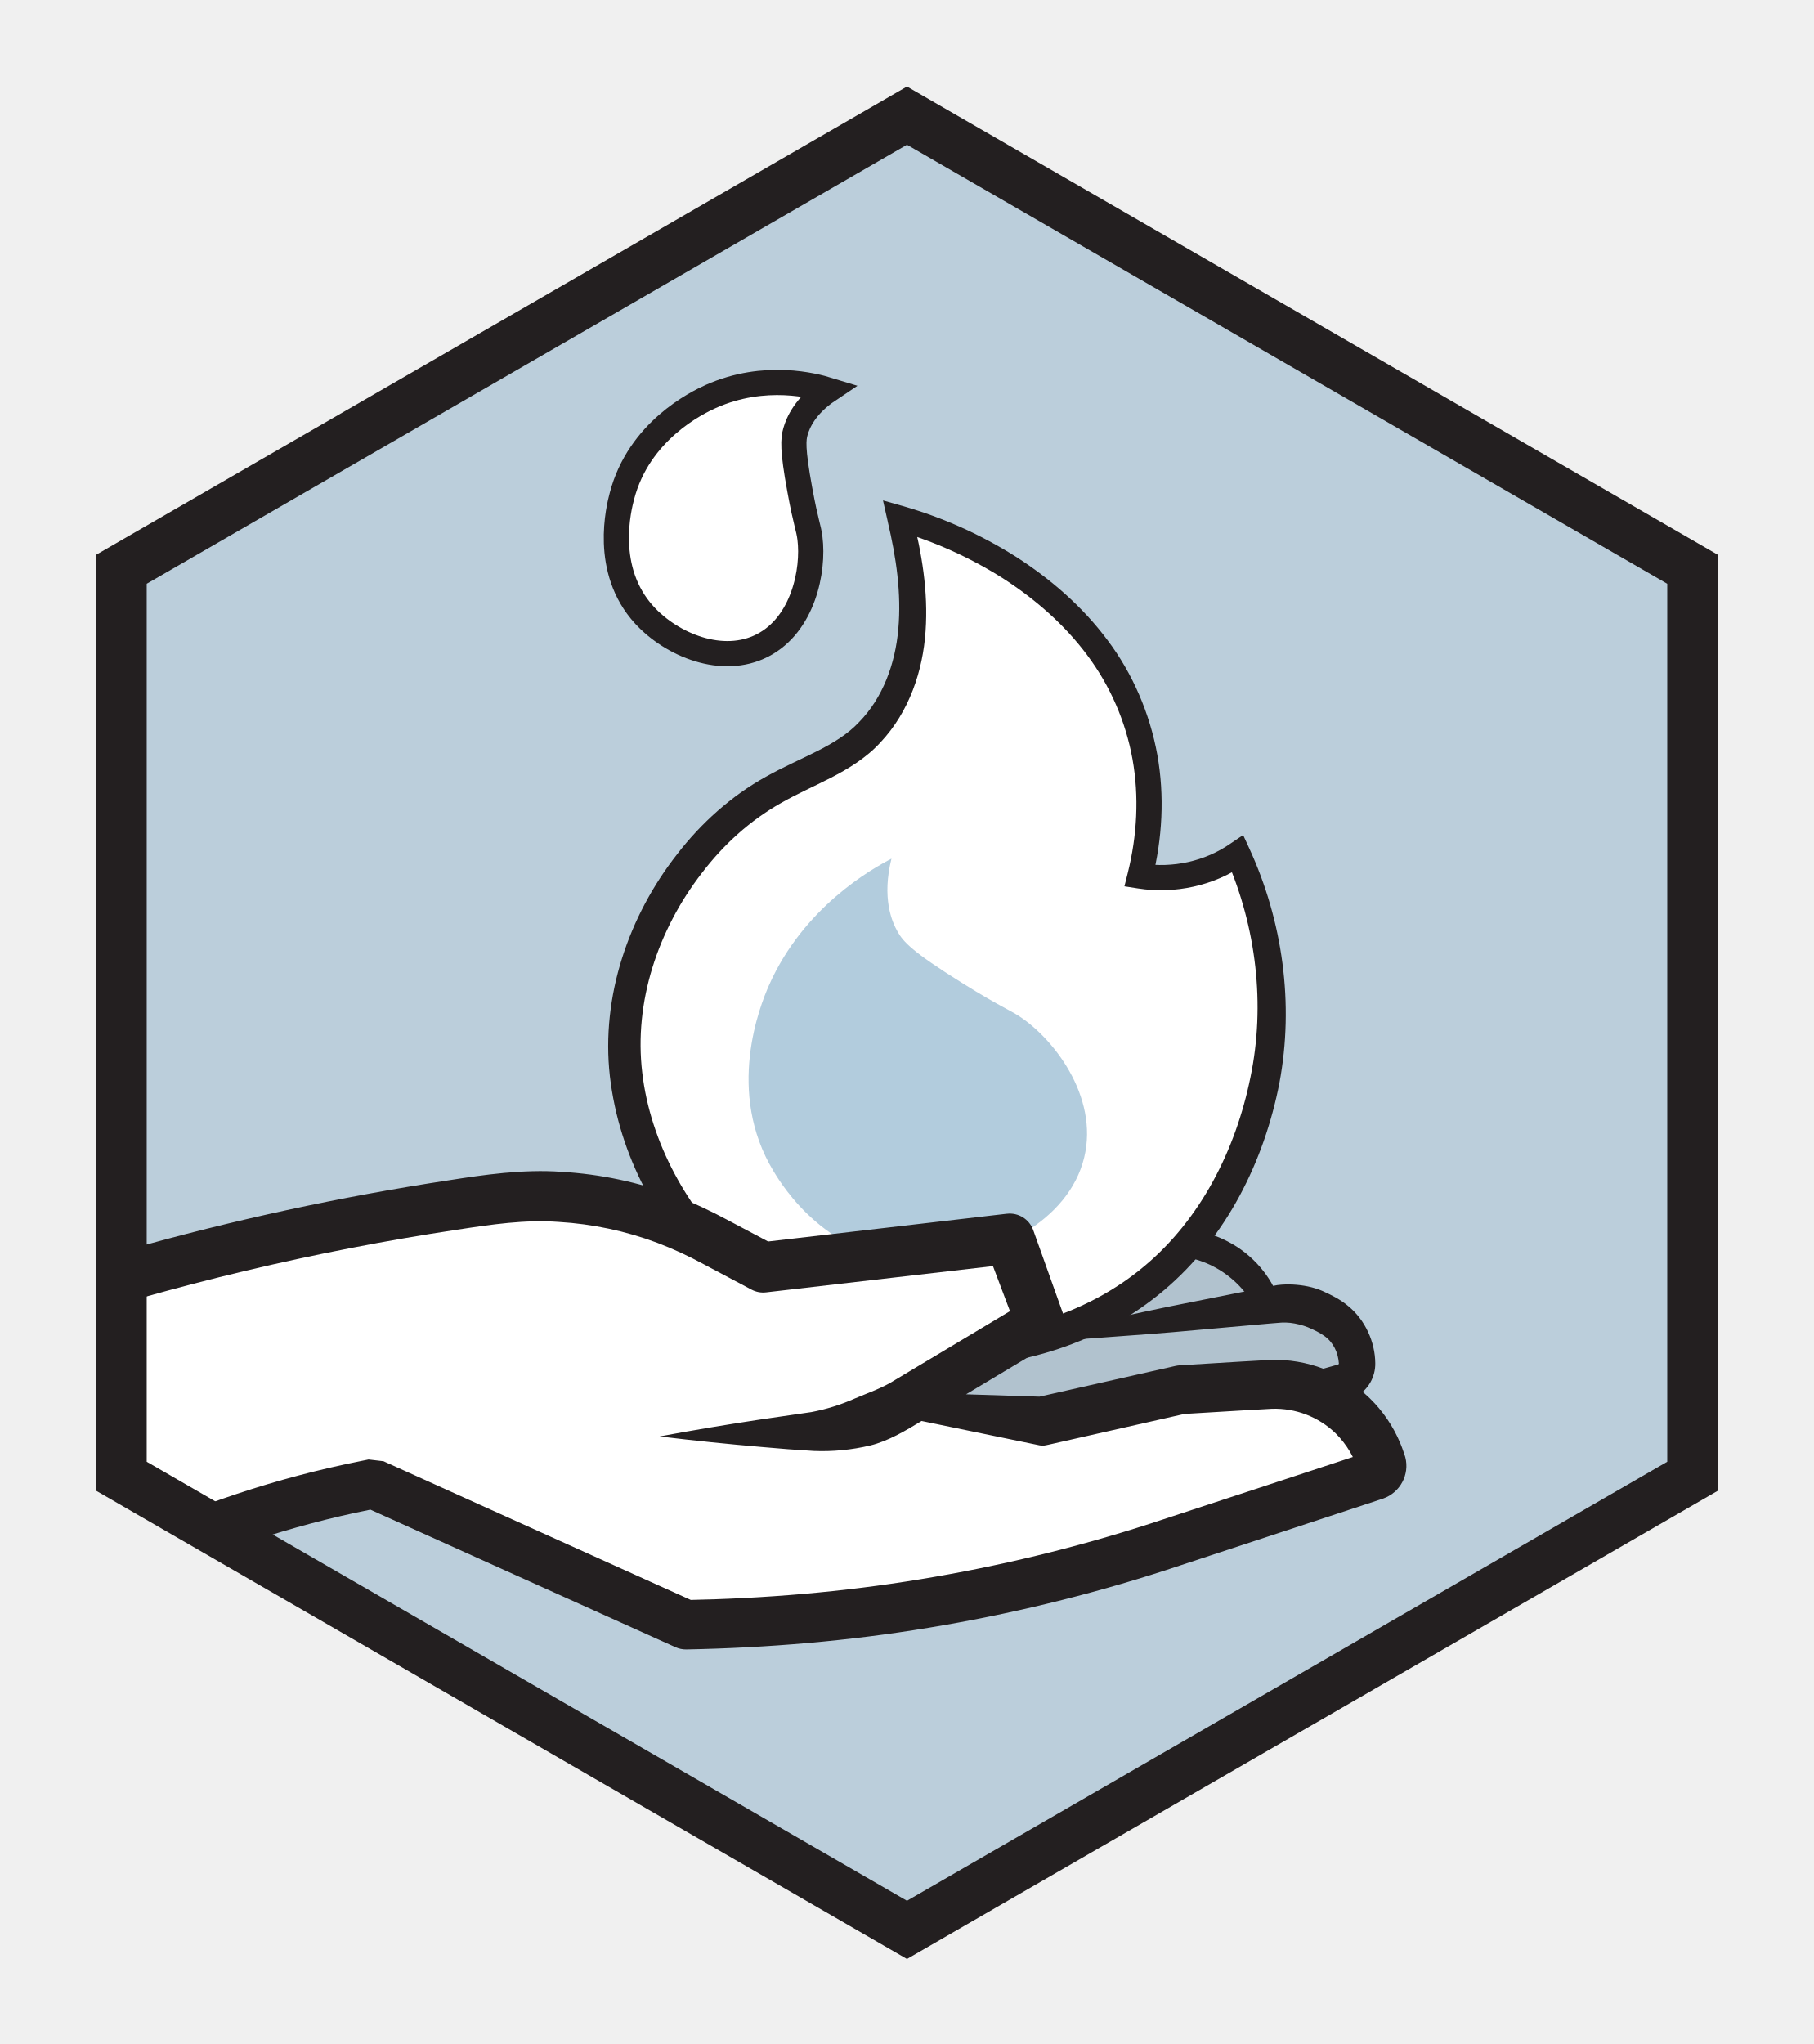
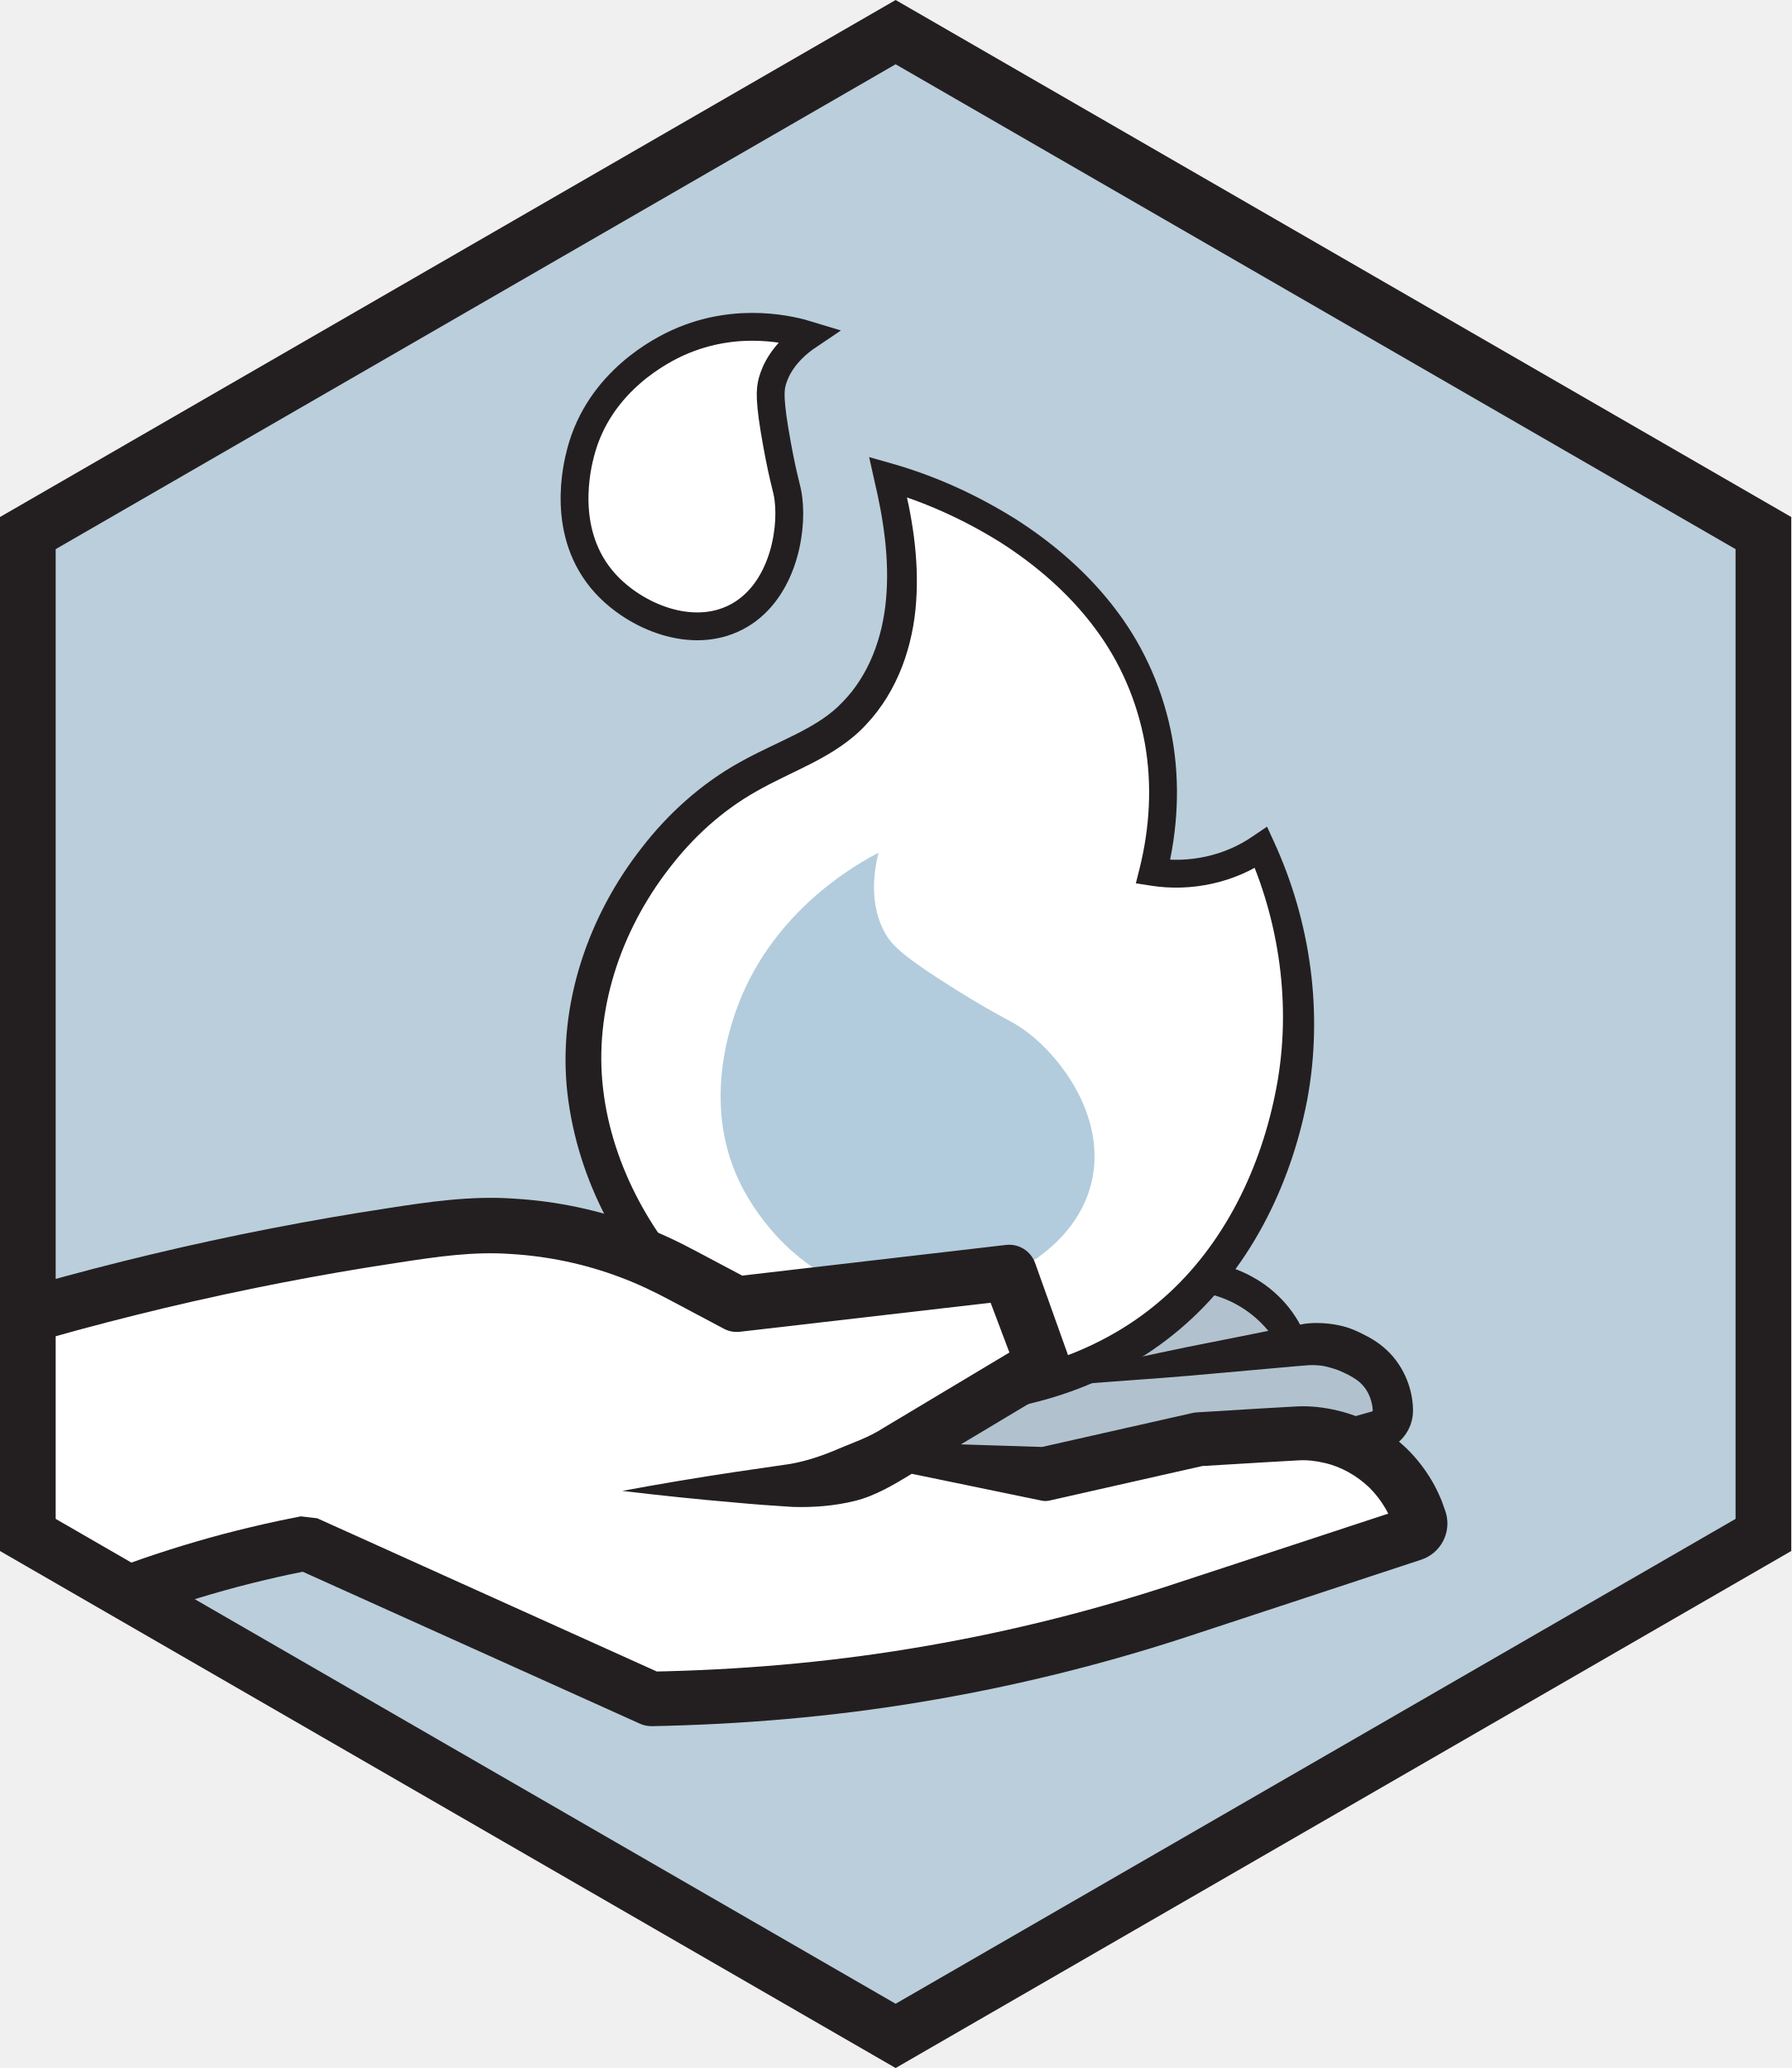
- <svg xmlns="http://www.w3.org/2000/svg" viewBox="0 0 300 338" fill-rule="evenodd" clip-rule="evenodd" stroke-miterlimit="10">
-   <g transform="translate(0 .375) scale(4.16667)">
-     <path fill="none" d="M0 0h72v81H0z" />
-     <clipPath id="prefix__a">
-       <path d="M0 0h72v81H0z" />
+ <svg xmlns="http://www.w3.org/2000/svg" fill-rule="evenodd" stroke-miterlimit="10" clip-rule="evenodd" viewBox="0 0 64.354 74.309" xml:space="preserve">
+   <g transform="translate(-3.8229 -3.3453)">
+     <clipPath id="a">
+       <path d="M4.823 22.5v36L36 76.5l31.177-18v-36L36 4.5Z" clip-rule="nonzero" />
    </clipPath>
-     <g clip-path="url(#prefix__a)">
-       <clipPath id="prefix__b">
-         <path d="M4.823 22.5v36L36 76.5l31.177-18v-36L36 4.5l-31.177 18z" clip-rule="nonzero" />
-       </clipPath>
-       <g clip-path="url(#prefix__b)">
-         <path d="M67.177 58.5v-36L36 4.5l-31.177 18v36L36 76.5l31.177-18z" fill="#3f7faa" fill-rule="nonzero" opacity=".3" />
-         <path d="M45.698 49.305c-1.661.51-3.322 1.023-4.983 1.534l-.065-.183-.59-1.6-2.4.275h-.026l3.67-1.993a2.905 2.905 0 011.195-.341h.183c.279.003.604.042.948.16 1.377.475 1.947 1.837 2.068 2.148" fill="#9aa3ad" fill-rule="nonzero" opacity=".3" />
-         <path d="M45.247 49.087a.364.364 0 00-.046.34l-.03-.059-.06-.119-.13-.232c-.086-.155-.19-.297-.289-.44a3.305 3.305 0 00-.717-.734 2.528 2.528 0 00-1.983-.434c-.347.06-.68.242-1.058.415l-1.095.512-2.205.994v.001h.025l2.4-.276.655 1.783.001.001c1.62-.678 3.077-1.287 4.532-1.752m.9.435c-1.866.558-3.73.972-5.432 1.317l-.656-1.784-2.4.276h-.026.001l2.036-1.309 1.025-.639c.331-.202.686-.459 1.124-.598.874-.295 1.823-.19 2.654.262.413.221.761.538 1.048.891a4.04 4.04 0 01.523.868l.064.157.03.08a.688.688 0 01.01.48" fill="#231f20" fill-rule="nonzero" />
-         <path d="M39.77 53.239l1.496-.892-.551-1.509 4.616-1.442c.118-.039.249-.066.367-.092 1.914-.406 3.868.577 4.629 2.413L39.77 53.238z" fill="#9aa3ad" fill-rule="nonzero" opacity=".3" />
-         <path d="M39.77 53.238a99.95 99.95 0 005.408-.974l5.077-1.042-.39.686-.002-.004c-.701-1.434-2.27-2.324-3.866-2.134-.374.033-.807.154-1.257.268-.443.104-.883.215-1.33.306-.891.187-1.784.371-2.695.494l.55 1.508-1.494.893zm0 0l1.496-.892-.551-1.508c.819-.417 1.656-.774 2.494-1.126.418-.179.843-.338 1.264-.506.416-.15.839-.342 1.364-.44a4.397 4.397 0 012.983.462c.907.493 1.633 1.326 1.966 2.292l.003.005.249.624-.64.063c-1.851.185-3.704.336-5.478.48a94.41 94.41 0 00-5.15.546" fill="#231f20" fill-rule="nonzero" />
-         <path d="M53.867 54.025a.77.77 0 01-.577.747l-1.128.341a4.388 4.388 0 00-1.547-.288c-.105 0-.197.013-.288.013l-3.462.21-5.507 1.245c-1.862-.222-3.711-.445-5.573-.668.026-.013.039-.026.065-.04l3.92-2.347 10.557-1.52.485-.066a3.029 3.029 0 011.639.327c.3.145.839.42 1.167 1.063.183.354.236.708.249.983" fill="#9aa3ad" fill-rule="nonzero" opacity=".3" />
-         <path d="M53.145 54.042c-.025-.454-.226-.86-.576-1.11a2.397 2.397 0 00-.293-.179c-.106-.052-.275-.135-.365-.169a2.828 2.828 0 00-.697-.175 2.328 2.328 0 00-.348-.01l-.462.037-.965.086-1.929.172c-1.285.123-2.575.211-3.864.307-1.288.107-2.584.157-3.876.237l-.004.003-3.916 2.344-.066.04 5.573.668h.006l5.416-1.62.005-.003.057-.007 2.667-.344c.454-.049.862-.136 1.393-.144a5.14 5.14 0 011.526.237l-.482-.016.004-.002 1.063-.302.104-.03.014-.009c.007.001.012-.029.015-.01m1.443-.035a1.49 1.49 0 01-.765 1.33c-.143.086-.356.144-.408.16l-1.032.332-.004.001-.295.072-.188-.089a3.732 3.732 0 00-1.073-.324c-.359-.048-.838-.026-1.273-.037l-2.662-.02.061-.009-5.586.868-.006.001-5.573-.668.066-.04 3.916-2.344.004-.003c1.262-.288 2.52-.606 3.786-.867 1.264-.272 2.528-.552 3.796-.797l1.901-.379.951-.19.496-.094c.23-.029.412-.03.618-.022.4.022.806.095 1.18.258.208.09.327.156.507.25.175.097.352.212.515.351.672.552 1.06 1.424 1.068 2.26" fill="#231f20" fill-rule="nonzero" />
-         <path d="M37.683 49.482l3.648-1.993a2.864 2.864 0 013.819 1.026l.557.916" fill="#fff" fill-rule="nonzero" stroke="#231f20" stroke-width="2" />
-         <path d="M28.875 50.343c-.334-.3-4.48-4.148-4.063-9.75.28-3.779 2.493-6.422 3.31-7.302 2.858-3.073 5.33-2.5 7.029-5.113.848-1.305 1.622-3.583.569-7.698.503.13 7.682 2.1 9.492 8.451.667 2.341.365 4.436.037 5.745a5.472 5.472 0 002.592-.227 5.339 5.339 0 001.295-.654c.53 1.17 2.147 5.125.855 9.924-.335 1.244-1.418 5.051-4.997 7.553-4.622 3.233-11.667 3.072-16.12-.929" fill="#fff" fill-rule="nonzero" />
-         <path d="M29.326 49.84c2.145 1.947 5.057 2.986 7.972 3.038 2.912.059 5.884-.842 8.11-2.707 2.241-1.861 3.64-4.622 4.226-7.51.598-2.874.231-5.95-.954-8.66l.74.206-.013.008c-1.219.85-2.777 1.184-4.232.955l-.544-.085.133-.53c.37-1.48.455-3.03.187-4.52a9.796 9.796 0 00-1.794-4.121c-.906-1.218-2.077-2.237-3.37-3.067a16.421 16.421 0 00-4.192-1.883l.61-.608v.007c.38 1.477.644 3.016.533 4.597-.106 1.568-.646 3.199-1.793 4.416-.566.619-1.29 1.054-1.973 1.405-.69.353-1.358.646-1.974.999-1.232.695-2.28 1.65-3.146 2.786-1.74 2.252-2.694 5.113-2.36 7.91.32 2.782 1.813 5.447 3.834 7.365m-.903 1.005c-2.275-2.195-3.85-5.06-4.216-8.228-.357-3.17.753-6.365 2.67-8.806.945-1.23 2.154-2.32 3.53-3.08 1.37-.77 2.794-1.2 3.692-2.165.935-.954 1.436-2.303 1.557-3.694.128-1.402-.084-2.851-.42-4.262v-.007l-.188-.834.796.226a17.33 17.33 0 014.478 2.007c1.378.883 2.646 1.98 3.64 3.315 1 1.329 1.675 2.905 1.974 4.542.295 1.642.2 3.336-.202 4.937l-.41-.615c1.225.189 2.503-.087 3.517-.792l.01-.007.492-.333.248.539c1.321 2.875 1.782 6.156 1.192 9.3-.602 3.096-2.095 6.127-4.58 8.225-2.478 2.098-5.735 3.099-8.927 3.056-3.194-.037-6.426-1.154-8.853-3.324" fill="#231f20" fill-rule="nonzero" />
-         <path d="M36.524 49.972c2.384.013 5.46-1.243 6.368-3.662.914-2.44-.806-4.916-2.293-5.972-.514-.365-.747-.38-2.41-1.417-2.001-1.247-2.342-1.648-2.56-2.032-.235-.415-.63-1.344-.245-2.901-.763.396-3.488 1.913-4.863 5.029-.356.808-1.727 4.227.186 7.38.328.542 2.155 3.555 5.817 3.575" fill="#3f7faa" fill-rule="nonzero" opacity=".4" />
-         <path d="M25.581 24.325c1.078 1.174 3.092 2.022 4.688 1.198 1.61-.83 2.04-2.97 1.88-4.25-.056-.445-.154-.566-.403-1.924-.3-1.634-.259-2.01-.17-2.319.096-.333.371-1.012 1.308-1.64-.54-.166-2.523-.705-4.673.255-.557.25-2.854 1.37-3.527 3.958-.116.445-.759 2.92.897 4.722" fill="#fff" fill-rule="nonzero" />
-         <path d="M25.581 24.325c1.078 1.174 3.092 2.022 4.688 1.198 1.61-.83 2.04-2.97 1.88-4.25-.056-.445-.154-.566-.403-1.924-.3-1.634-.259-2.01-.17-2.319.096-.333.371-1.012 1.308-1.64-.54-.166-2.523-.705-4.673.255-.557.25-2.854 1.37-3.527 3.958-.116.445-.759 2.92.897 4.722z" fill="none" stroke="#231f20" />
-         <path d="M26.18 56.917l5.837-.184a7.976 7.976 0 003.847-1.13l5.416-3.243-.621-1.689-.587-1.598-9.778 1.135-2.148-1.14a14.377 14.377 0 00-8.72-1.546l-.177.025c-6.201.86-12.29 2.278-18.211 4.237l-3.917 1.296 1.007 12.663 4.973-2.728a40.057 40.057 0 0111.716-4.218l12.404 5.595 1.021-.03a63.53 63.53 0 0018.046-3.164l8.291-2.73a.399.399 0 00.256-.497 4.42 4.42 0 00-4.495-3.118l-3.461.21-5.509 1.244-5.579-.66" fill="#fff" fill-rule="nonzero" />
-         <path d="M26.18 56.917c1.343-.249 2.687-.474 4.031-.676l1.995-.29a7.763 7.763 0 001.727-.54c.555-.237 1.084-.405 1.634-.759l1.738-1.04 3.475-2.082h.002l-.411 1.164-1.236-3.273-.001-.003 1.053.65-9.778 1.131a.986.986 0 01-.583-.11l-1.902-1.01a14.86 14.86 0 00-1.837-.846 13.409 13.409 0 00-3.907-.828c-1.344-.097-2.639.093-4.079.315a99.428 99.428 0 00-4.203.726A103.028 103.028 0 005.6 51.422c-2.734.76-5.43 1.702-8.168 2.598l.676-1.019 1.004 12.663-1.458-.787 3.481-1.908c1.15-.629 2.332-1.295 3.562-1.877a41.104 41.104 0 019.627-3.198l.25-.05.031-.007.015-.003h.008c-.125-.018 1.121.13.597.07l.056.025.113.051.453.204.905.408 3.619 1.634 7.238 3.266.015.007-.431-.087c3.158-.059 6.26-.319 9.353-.83a62.63 62.63 0 009.111-2.205l4.522-1.485 2.263-.745 1.132-.372.565-.186.127-.042a.57.57 0 00-.366.687c.009.03-.02-.055-.029-.076-.027-.073-.047-.148-.08-.219a3.566 3.566 0 00-.207-.415 3.655 3.655 0 00-.569-.73 3.476 3.476 0 00-2.533-.974l-1.166.066-2.378.143.154-.022-5.481 1.24-.027.005-.068.015a.65.65 0 01-.26.002l-5.522-1.14a.487.487 0 01.114-.963l5.636.18-.327.017.027-.007 5.482-1.238a1.18 1.18 0 01.155-.022l2.378-.145 1.212-.069a5.408 5.408 0 013.957 1.52 5.392 5.392 0 011.216 1.792c.05.11.085.226.127.34.023.072.031.08.068.205a1.376 1.376 0 01-.876 1.643l-.156.052-.565.186-1.132.373-2.262.746-4.531 1.491a64.658 64.658 0 01-9.394 2.28c-3.176.528-6.42.8-9.614.861h-.009a1.005 1.005 0 01-.422-.086l-.014-.007-7.24-3.263-4.525-2.04-.453-.204-.113-.05-.056-.026c-.529-.063.712.082.582.068l-.008.001-.015.003-.029.006-.238.048a39.24 39.24 0 00-9.164 3.049c-2.292 1.121-4.624 2.494-6.942 3.738l-.008.004a.987.987 0 01-1.451-.79l-1.01-12.664a.99.99 0 01.676-1.018c2.72-.89 5.448-1.846 8.25-2.627a104.693 104.693 0 0112.743-2.76c1.393-.218 2.96-.449 4.493-.337a15.41 15.41 0 014.489.95c.713.263 1.432.606 2.074.951l1.903 1.01-.583-.11 9.778-1.137h.009a.99.99 0 011.045.648l.001.003 1.177 3.295.003.008a.97.97 0 01-.415 1.157l-.002.001-3.475 2.081-1.738 1.041c-.595.361-1.291.783-2.021.962a8.264 8.264 0 01-2.241.217 62.81 62.81 0 01-2.054-.156 116.91 116.91 0 01-4.066-.42" fill="#231f20" fill-rule="nonzero" />
-       </g>
-       <g>
-         <path d="M67.177 58.5v-36L36 4.5l-31.177 18v36L36 76.5l31.177-18z" fill="none" stroke="#231f20" stroke-width="2" />
-       </g>
+     <g clip-path="url(#a)">
+       <path fill="#3f7faa" fill-rule="nonzero" d="M67.177 58.499v-36l-31.177-18-31.177 18v36l31.177 18z" opacity=".3" />
+       <path fill="#9aa3ad" fill-rule="nonzero" d="M45.698 49.305c-1.661.511-3.322 1.023-4.983 1.534l-.065-.183-.59-1.6-2.4.275h-.026l3.671-1.993c.367-.197.774-.315 1.194-.341h.183c.279.003.604.042.948.161 1.377.474 1.947 1.836 2.068 2.147" opacity=".3" />
+       <path fill="#231f20" fill-rule="nonzero" d="M45.247 49.087c-.071.085-.089.248-.046.339l-.03-.058-.06-.119-.13-.232c-.086-.155-.19-.297-.289-.441-.204-.283-.444-.532-.717-.733-.529-.398-1.305-.584-1.983-.434-.347.06-.681.242-1.058.415l-1.095.512-2.205.994-.001.001h.026l2.399-.276h.001l.655 1.783.001.001-.001-.001c1.62-.677 3.078-1.286 4.533-1.751m.9.435c-1.866.558-3.73.972-5.432 1.317h-.001v-.001l-.655-1.783h-.001l-2.399.276h-.026l.001-.001 2.036-1.308 1.025-.639c.331-.202.686-.459 1.124-.598.874-.295 1.823-.191 2.654.262.413.221.761.538 1.048.891.144.176.264.37.375.565.055.098.103.2.148.303l.064.157.029.08c.062.138.063.348.01.479" />
+       <path fill="#9aa3ad" fill-rule="nonzero" d="m39.771 53.239 1.495-.892-.551-1.508 4.616-1.442c.118-.039.249-.066.367-.092 1.914-.406 3.868.577 4.629 2.413Z" opacity=".3" />
+       <path fill="#231f20" fill-rule="nonzero" d="M39.771 53.239c1.838-.278 3.665-.611 5.407-.974l5.077-1.042-.39.686-.002-.004c-.701-1.434-2.269-2.324-3.866-2.134-.374.033-.807.154-1.257.268-.443.103-.883.214-1.33.305-.891.188-1.784.372-2.695.495l.551 1.508zm0 0 1.495-.892-.551-1.508c.819-.417 1.656-.774 2.494-1.126.418-.179.843-.338 1.264-.506.416-.15.839-.342 1.364-.44.998-.197 2.081-.047 2.983.462.907.493 1.633 1.326 1.966 2.292l.003.005.249.623-.64.064c-1.851.185-3.704.336-5.478.479-1.777.144-3.468.318-5.149.547" />
+       <path fill="#9aa3ad" fill-rule="nonzero" d="M53.867 54.025c0 .354-.236.656-.577.747l-1.128.341c-.485-.183-1.009-.288-1.547-.288-.105 0-.197.013-.288.013l-3.462.21-5.507 1.245c-1.862-.222-3.711-.445-5.573-.668.026-.013.039-.026.065-.04l3.921-2.347 10.556-1.521.485-.065c.315-.027.957-.027 1.639.327.301.145.839.42 1.167 1.063.183.354.236.708.249.983" opacity=".3" />
+       <path fill="#231f20" fill-rule="nonzero" d="M53.145 54.042c-.025-.454-.226-.861-.576-1.11-.088-.064-.185-.122-.293-.179-.106-.052-.275-.135-.365-.169-.224-.079-.453-.154-.697-.175-.115-.013-.256-.015-.348-.01l-.462.037-.965.086-1.929.172c-1.285.123-2.575.211-3.864.307-1.288.107-2.584.157-3.876.237l-.004.003-3.916 2.344-.066.04 5.573.668.006-.001 5.416-1.62.005-.002.057-.007 2.667-.344c.454-.049.862-.136 1.393-.144.516 0 1.032.083 1.526.237l-.482-.016.004-.002 1.063-.302.104-.03.014-.009c.007.001.012-.029.015-.011m1.443-.034c.004.383-.126.717-.357.993-.115.135-.254.249-.408.336-.143.087-.356.145-.408.161l-1.032.332-.004.001-.295.072-.188-.089c-.337-.159-.7-.272-1.073-.324-.359-.048-.838-.026-1.273-.037l-2.662-.021.061-.008-5.586.868-.006.001-5.573-.668.066-.04 3.916-2.344.004-.003c1.262-.288 2.52-.606 3.786-.867 1.264-.272 2.528-.552 3.796-.797l1.901-.379.951-.19.496-.094c.229-.029.412-.03.618-.022.4.022.806.095 1.18.258.208.09.327.156.507.25.175.097.352.212.515.351.672.552 1.059 1.424 1.068 2.26" />
+       <path fill="#fff" fill-rule="nonzero" stroke="#231f20" stroke-width="2" d="m37.683 49.482 3.648-1.992c.364-.199.77-.316 1.185-.344 1.064-.069 2.08.458 2.634 1.37l.557.915" />
+       <path fill="#fff" fill-rule="nonzero" d="M28.875 50.343c-.334-.3-4.479-4.148-4.063-9.75.281-3.779 2.493-6.422 3.311-7.302 2.857-3.073 5.329-2.501 7.028-5.113.848-1.305 1.622-3.583.569-7.698.503.129 7.682 2.099 9.492 8.451.667 2.341.365 4.436.037 5.745.543.081 1.505.148 2.592-.227.542-.186.974-.433 1.295-.654.531 1.17 2.147 5.125.855 9.924-.335 1.244-1.418 5.051-4.997 7.553-4.622 3.233-11.667 3.072-16.119-.929" />
+       <path fill="#231f20" fill-rule="nonzero" d="M29.326 49.841c2.145 1.946 5.057 2.985 7.972 3.037 2.912.059 5.884-.842 8.11-2.707 2.241-1.861 3.64-4.622 4.226-7.509.598-2.875.231-5.95-.954-8.661l.739.206-.012.008c-1.219.85-2.777 1.184-4.232.955l-.544-.085.133-.53c.37-1.48.455-3.03.187-4.519-.273-1.488-.881-2.91-1.794-4.122-.906-1.218-2.077-2.237-3.371-3.067-1.297-.814-2.738-1.471-4.191-1.883l.609-.608.001.007c.38 1.477.644 3.016.533 4.597-.106 1.568-.646 3.199-1.793 4.416-.566.619-1.29 1.054-1.973 1.405-.69.353-1.358.646-1.974.999-1.232.695-2.28 1.65-3.146 2.786-1.74 2.252-2.694 5.113-2.361 7.911.321 2.781 1.814 5.446 3.835 7.364m-.903 1.005c-2.275-2.195-3.85-5.059-4.216-8.228-.357-3.17.753-6.365 2.669-8.806.946-1.23 2.155-2.32 3.531-3.08 1.37-.77 2.794-1.2 3.692-2.165.935-.954 1.436-2.303 1.557-3.694.128-1.402-.084-2.851-.42-4.262l-.001-.007-.187-.834.796.226c1.605.455 3.083 1.136 4.478 2.007 1.378.883 2.646 1.98 3.639 3.315 1 1.329 1.676 2.905 1.975 4.542.295 1.642.199 3.336-.202 4.937l-.411-.615c1.226.189 2.504-.087 3.518-.792l.01-.007.492-.333.248.539c1.321 2.875 1.782 6.156 1.192 9.3-.602 3.096-2.095 6.127-4.58 8.225-2.478 2.098-5.735 3.099-8.927 3.056-3.194-.037-6.426-1.154-8.853-3.324" />
+       <path fill="#3f7faa" fill-rule="nonzero" d="M36.524 49.972c2.384.013 5.461-1.243 6.368-3.662.914-2.439-.806-4.916-2.293-5.972-.514-.365-.747-.38-2.41-1.417-2.001-1.247-2.342-1.648-2.56-2.032-.235-.415-.629-1.344-.245-2.901-.763.396-3.488 1.913-4.863 5.029-.356.808-1.727 4.227.186 7.38.328.542 2.155 3.555 5.817 3.575" opacity=".4" />
+       <path fill="#fff" fill-rule="nonzero" d="M25.581 24.325c1.078 1.174 3.092 2.022 4.688 1.198 1.61-.83 2.039-2.97 1.88-4.251-.056-.444-.154-.565-.403-1.923-.3-1.634-.259-2.01-.17-2.319.096-.333.371-1.012 1.308-1.64-.541-.166-2.523-.705-4.673.255-.557.249-2.854 1.37-3.527 3.958-.116.445-.759 2.919.897 4.722" />
+       <path fill="none" stroke="#231f20" d="M25.581 24.325c1.078 1.174 3.092 2.022 4.688 1.198 1.61-.83 2.039-2.97 1.88-4.251-.056-.444-.154-.565-.403-1.923-.3-1.634-.259-2.01-.17-2.319.096-.333.371-1.012 1.308-1.64-.541-.166-2.523-.705-4.673.255-.557.249-2.854 1.37-3.527 3.958-.116.445-.759 2.919.897 4.722Z" />
+       <path fill="#fff" fill-rule="nonzero" d="m26.18 56.917 5.837-.184c1.358-.043 2.682-.432 3.847-1.13l5.416-3.243-.621-1.689-.587-1.598-9.778 1.135-2.148-1.14c-2.672-1.42-5.722-1.961-8.72-1.546l-.177.025c-6.201.86-12.29 2.278-18.211 4.237-2.187.724-3.917 1.296-3.917 1.296l1.007 12.663 4.973-2.728c3.661-2.008 7.614-3.431 11.716-4.218l12.404 5.595 1.021-.03c6.136-.177 12.215-1.243 18.046-3.164 2.763-.911 5.527-1.821 8.291-2.731.206-.068.32-.289.256-.496-.598-1.953-2.456-3.242-4.495-3.118l-3.461.21-5.509 1.244c-1.86-.22-3.719-.44-5.579-.66" />
+       <path fill="#231f20" fill-rule="nonzero" d="M26.18 56.917c1.343-.249 2.687-.474 4.031-.676l1.995-.291c.605-.106 1.182-.304 1.727-.539.555-.237 1.084-.405 1.634-.759l1.738-1.041 3.475-2.081.002-.001-.411 1.165-1.236-3.273-.001-.003 1.053.649-9.778 1.132c-.209.025-.411-.018-.583-.11l-1.902-1.011c-.623-.333-1.203-.608-1.837-.845-1.251-.469-2.573-.749-3.907-.828-1.344-.097-2.639.093-4.079.315-1.406.211-2.808.455-4.203.726-2.792.544-5.561 1.203-8.298 1.976-2.734.76-5.43 1.702-8.168 2.598l.676-1.019 1.004 12.663-1.458-.787 3.481-1.908c1.15-.629 2.332-1.295 3.562-1.877 2.449-1.167 5.013-2.09 7.643-2.752.659-.162 1.319-.317 1.984-.446l.25-.05.031-.007.015-.003.008-.001c-.125-.017 1.121.131.597.07l.056.026.113.051.453.204.905.408 3.619 1.634 7.238 3.266.015.007-.431-.087c3.158-.059 6.26-.319 9.353-.83 3.087-.506 6.135-1.244 9.111-2.205l4.522-1.485 2.263-.745 1.132-.372.565-.186.127-.042c-.065.022-.13.059-.184.106-.11.094-.18.224-.197.368-.008.071-.003.145.015.213.009.03-.02-.055-.029-.076-.027-.073-.047-.148-.08-.219-.062-.142-.127-.282-.207-.415-.158-.266-.348-.512-.569-.731-.449-.425-1.006-.747-1.611-.882-.301-.07-.611-.109-.922-.091l-1.166.066-2.378.143.154-.022-5.481 1.239-.027.006-.068.015c-.087.019-.177.018-.26.002l-5.522-1.141c-.263-.055-.432-.312-.378-.575.049-.235.26-.395.492-.387l5.636.18-.327.017.027-.007 5.482-1.238c.05-.011.105-.018.155-.022l2.378-.145 1.212-.069c.483-.024.97.031 1.441.142.946.215 1.818.71 2.516 1.378.346.339.645.725.892 1.142.124.208.229.427.324.65.05.11.085.226.127.34.023.072.031.079.068.205.043.164.056.339.036.508-.04.341-.209.659-.47.882-.13.111-.283.198-.442.253l-.156.052-.565.186-1.132.373-2.262.746-4.531 1.491c-3.069.993-6.212 1.756-9.394 2.28-3.176.528-6.42.8-9.614.861h-.009c-.149.003-.295-.03-.422-.086l-.014-.007-7.24-3.263-4.525-2.04-.453-.204-.113-.051-.056-.025c-.529-.063.712.082.582.068l-.008.001-.015.003-.029.006-.238.048c-.633.123-1.262.272-1.889.426-2.504.632-4.944 1.512-7.275 2.623-2.292 1.121-4.624 2.494-6.942 3.738l-.008.004c-.48.258-1.079.078-1.337-.403-.065-.122-.103-.258-.114-.388l-1.01-12.663c-.038-.463.253-.878.676-1.018 2.72-.891 5.448-1.846 8.25-2.627 2.789-.789 5.612-1.463 8.458-2.018 1.423-.277 2.851-.526 4.285-.743 1.393-.217 2.96-.448 4.493-.336 1.533.09 3.051.412 4.489.95.713.263 1.432.606 2.074.951l1.903 1.01-.583-.11 9.778-1.137.009-.001c.466-.054.894.226 1.045.649l.001.003 1.177 3.295.003.008c.158.443-.026.924-.415 1.157l-.002.001-3.475 2.081-1.738 1.041c-.595.361-1.291.783-2.021.962-.738.183-1.499.24-2.241.217-.722-.045-1.366-.091-2.054-.156-1.355-.116-2.71-.256-4.066-.42" />
    </g>
  </g>
+   <path fill="none" stroke="#231f20" stroke-width="2" d="M63.354 55.155v-36l-31.177-18-31.177 18v36l31.177 18z" />
</svg>
